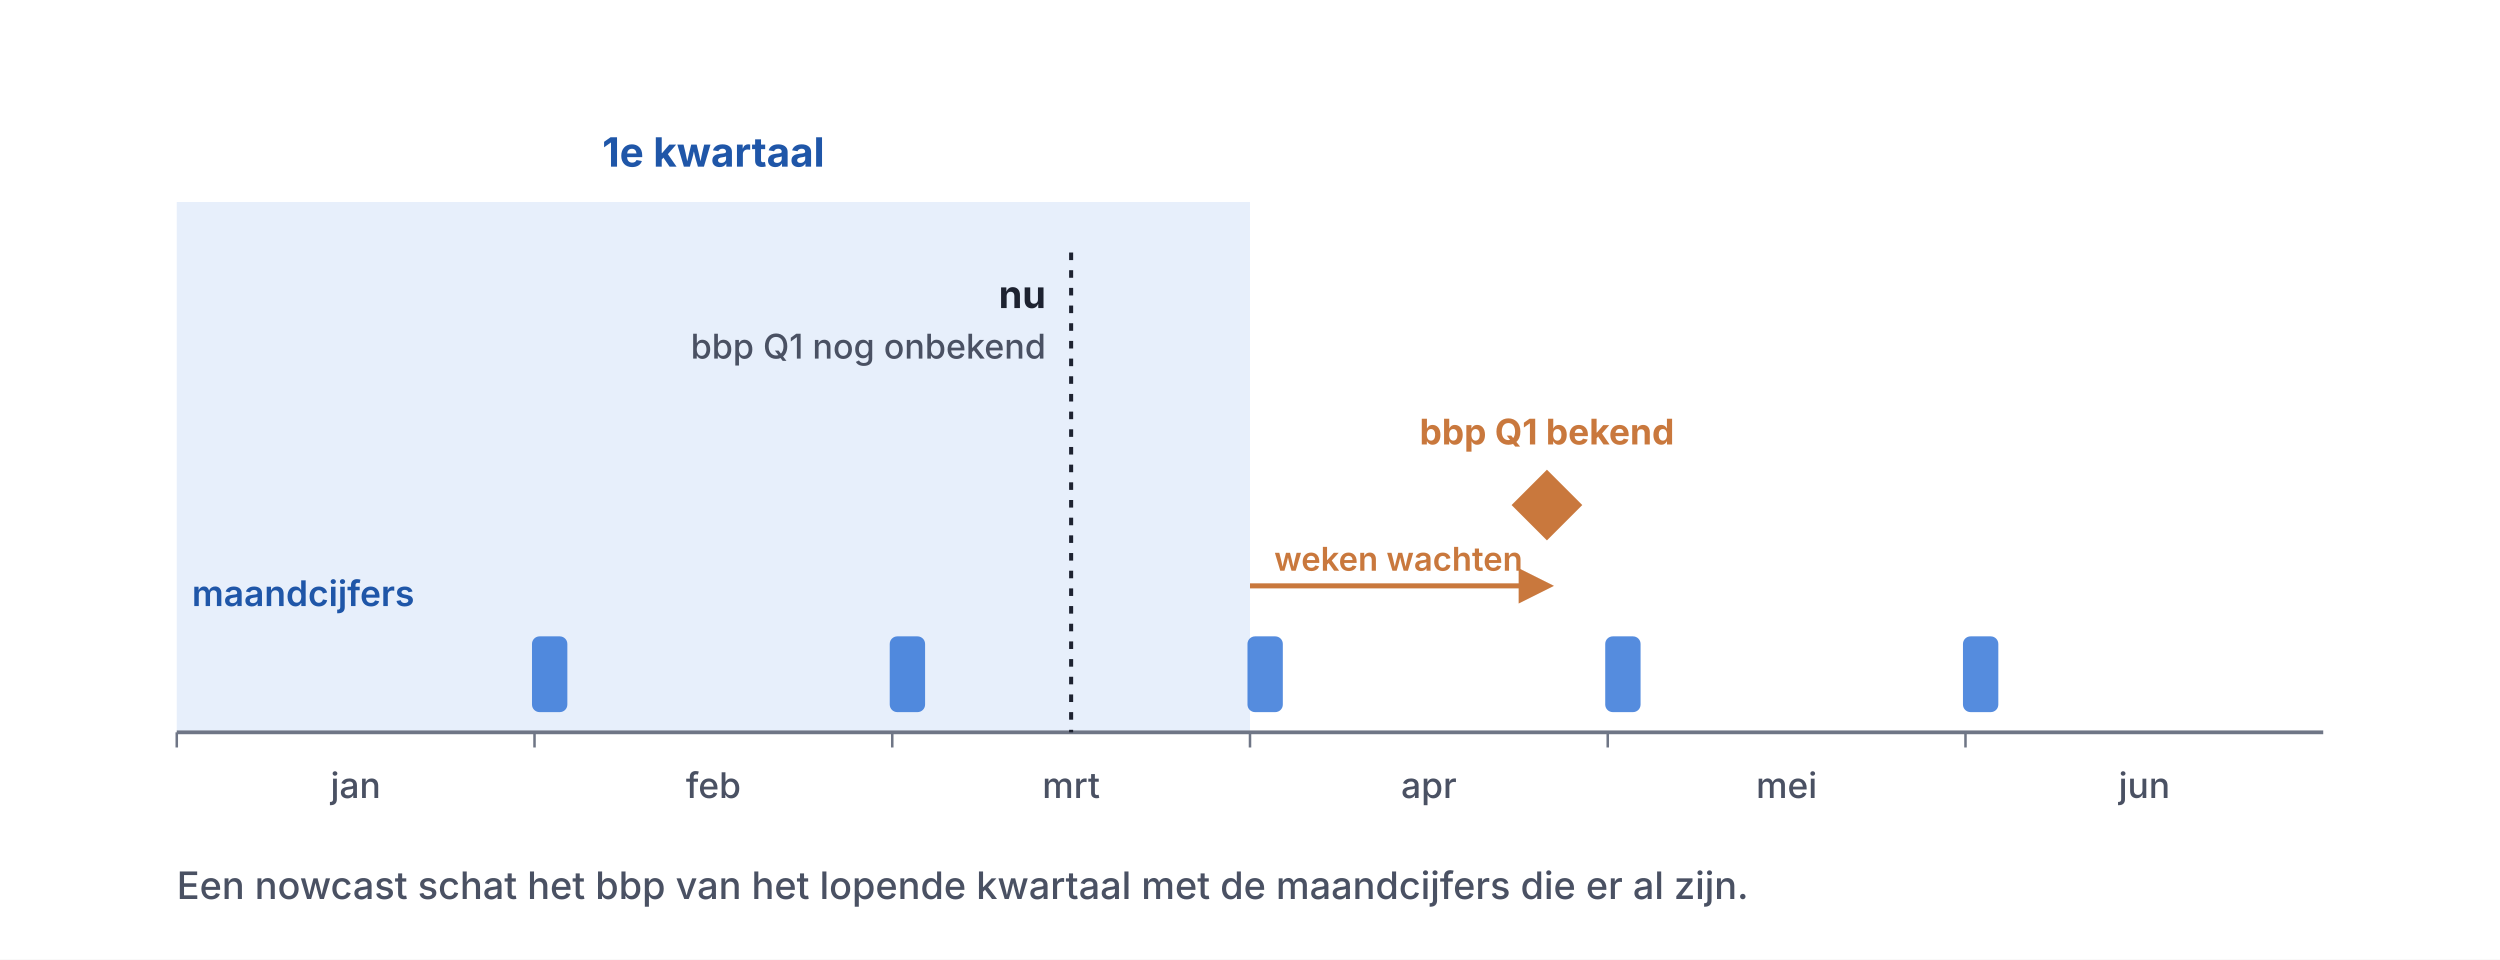
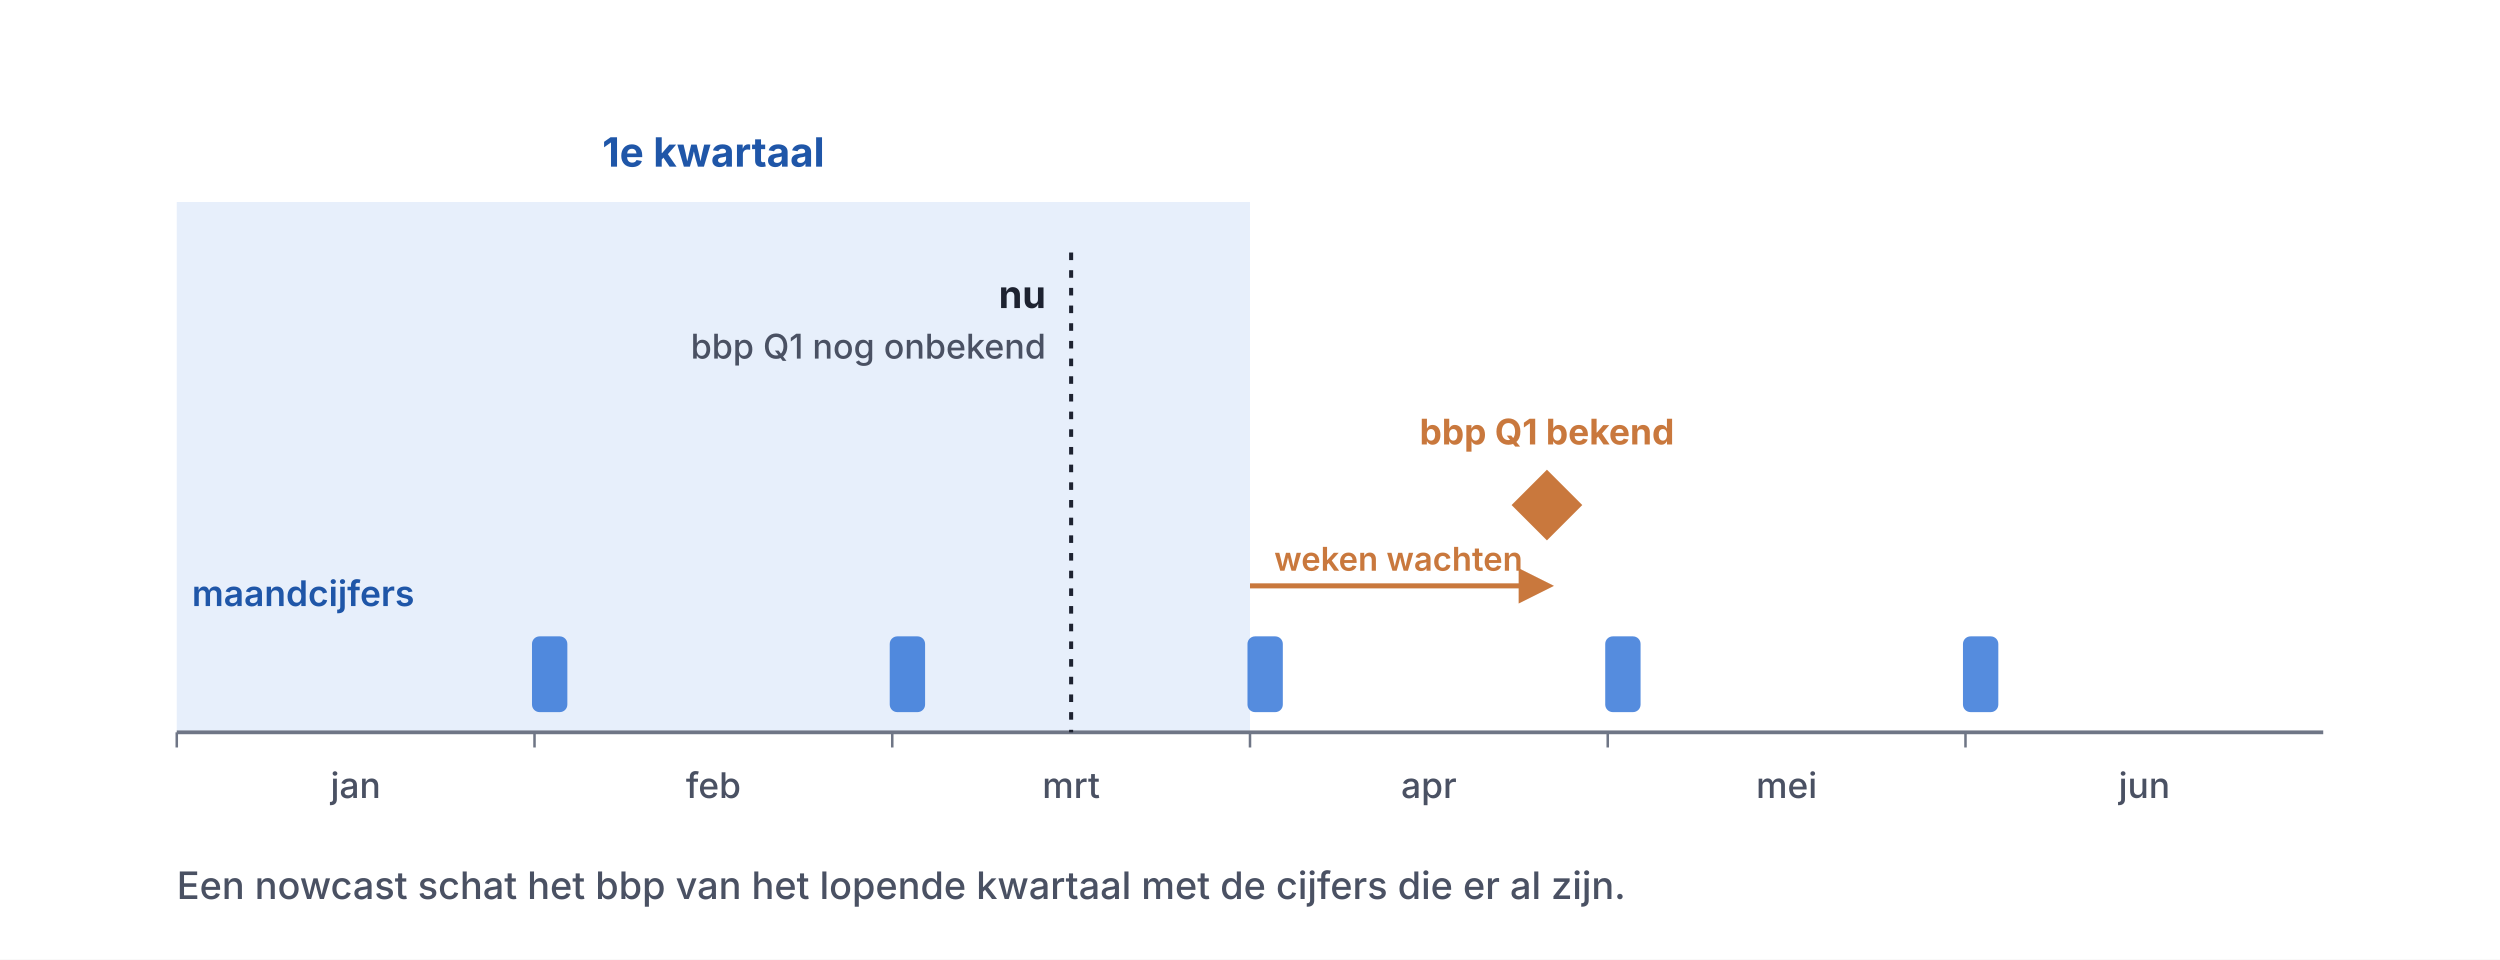
<svg xmlns="http://www.w3.org/2000/svg" viewBox="0 0 990 380" width="990" height="380" font-family="Inter, 'Segoe UI', Helvetica, Arial, sans-serif">
  <rect width="990" height="380" fill="#ffffff" />
  <defs>
    <marker id="a" viewBox="0 0 10 10" refX="8" refY="5" markerWidth="7" markerHeight="7" orient="auto">
      <path d="M0,0 L10,5 L0,10 z" fill="#6f7686" />
    </marker>
    <marker id="r" viewBox="0 0 10 10" refX="8" refY="5" markerWidth="7" markerHeight="7" orient="auto">
      <path d="M0,0 L10,5 L0,10 z" fill="#c9783d" />
    </marker>
  </defs>
  <rect x="70.0" y="80" width="425.0" height="210" fill="#e7effb" />
  <text x="282.5" y="66" font-size="16" fill="#1f56a8" font-weight="700" text-anchor="middle">1e kwartaal</text>
  <line x1="70.0" y1="290" x2="920.0" y2="290" stroke="#6f7686" stroke-width="1.5" />
  <line x1="70.0" y1="290" x2="70.0" y2="296" stroke="#6f7686" />
  <text x="140.833" y="316" font-size="14" fill="#4a5163" font-weight="500" text-anchor="middle">jan</text>
  <rect x="210.667" y="252" width="14" height="30" rx="3" fill="#2a6fd6" opacity=".8" />
  <line x1="211.667" y1="290" x2="211.667" y2="296" stroke="#6f7686" />
  <text x="282.5" y="316" font-size="14" fill="#4a5163" font-weight="500" text-anchor="middle">feb</text>
  <rect x="352.333" y="252" width="14" height="30" rx="3" fill="#2a6fd6" opacity=".8" />
  <line x1="353.333" y1="290" x2="353.333" y2="296" stroke="#6f7686" />
  <text x="424.167" y="316" font-size="14" fill="#4a5163" font-weight="500" text-anchor="middle">mrt</text>
  <rect x="494.0" y="252" width="14" height="30" rx="3" fill="#2a6fd6" opacity=".8" />
  <line x1="495.0" y1="290" x2="495.0" y2="296" stroke="#6f7686" />
  <text x="565.833" y="316" font-size="14" fill="#4a5163" font-weight="500" text-anchor="middle">apr</text>
  <rect x="635.667" y="252" width="14" height="30" rx="3" fill="#2a6fd6" opacity=".8" />
  <line x1="636.667" y1="290" x2="636.667" y2="296" stroke="#6f7686" />
  <text x="707.5" y="316" font-size="14" fill="#4a5163" font-weight="500" text-anchor="middle">mei</text>
  <rect x="777.333" y="252" width="14" height="30" rx="3" fill="#2a6fd6" opacity=".8" />
  <line x1="778.333" y1="290" x2="778.333" y2="296" stroke="#6f7686" />
  <text x="849.167" y="316" font-size="14" fill="#4a5163" font-weight="500" text-anchor="middle">jun</text>
  <text x="76.0" y="240" font-size="14" fill="#1f56a8" font-weight="600" text-anchor="start">maandcijfers</text>
  <line x1="424.167" y1="100" x2="424.167" y2="290" stroke="#1d2230" stroke-width="1.6" stroke-dasharray="3 4" />
  <text x="414.167" y="122" font-size="15" fill="#1d2230" font-weight="700" text-anchor="end">nu</text>
  <text x="414.167" y="142" font-size="13.5" fill="#4a5163" font-weight="500" text-anchor="end">bbp Q1 nog onbekend</text>
  <path d="M612.583,186 l14,14 l-14,14 l-14,-14 z" fill="#c9783d" />
  <text x="612.583" y="176" font-size="14" fill="#c9783d" font-weight="700" text-anchor="middle">bbp Q1 bekend</text>
  <path d="M495.0,232 H612.583" stroke="#c9783d" stroke-width="2" marker-end="url(#r)" />
  <text x="553.792" y="226" font-size="13" fill="#c9783d" font-weight="600" text-anchor="middle">weken wachten</text>
-   <text x="70" y="356" font-size="15" fill="#4a5163" font-weight="500" text-anchor="start">Een nowcast schat het bbp van het lopende kwartaal met de maandcijfers die er al zijn.</text>
+   <text x="70" y="356" font-size="15" fill="#4a5163" font-weight="500" text-anchor="start">Een nowcast schat het bbp van het lopende kwartaal met de cijfers die er al zijn.</text>
</svg>
